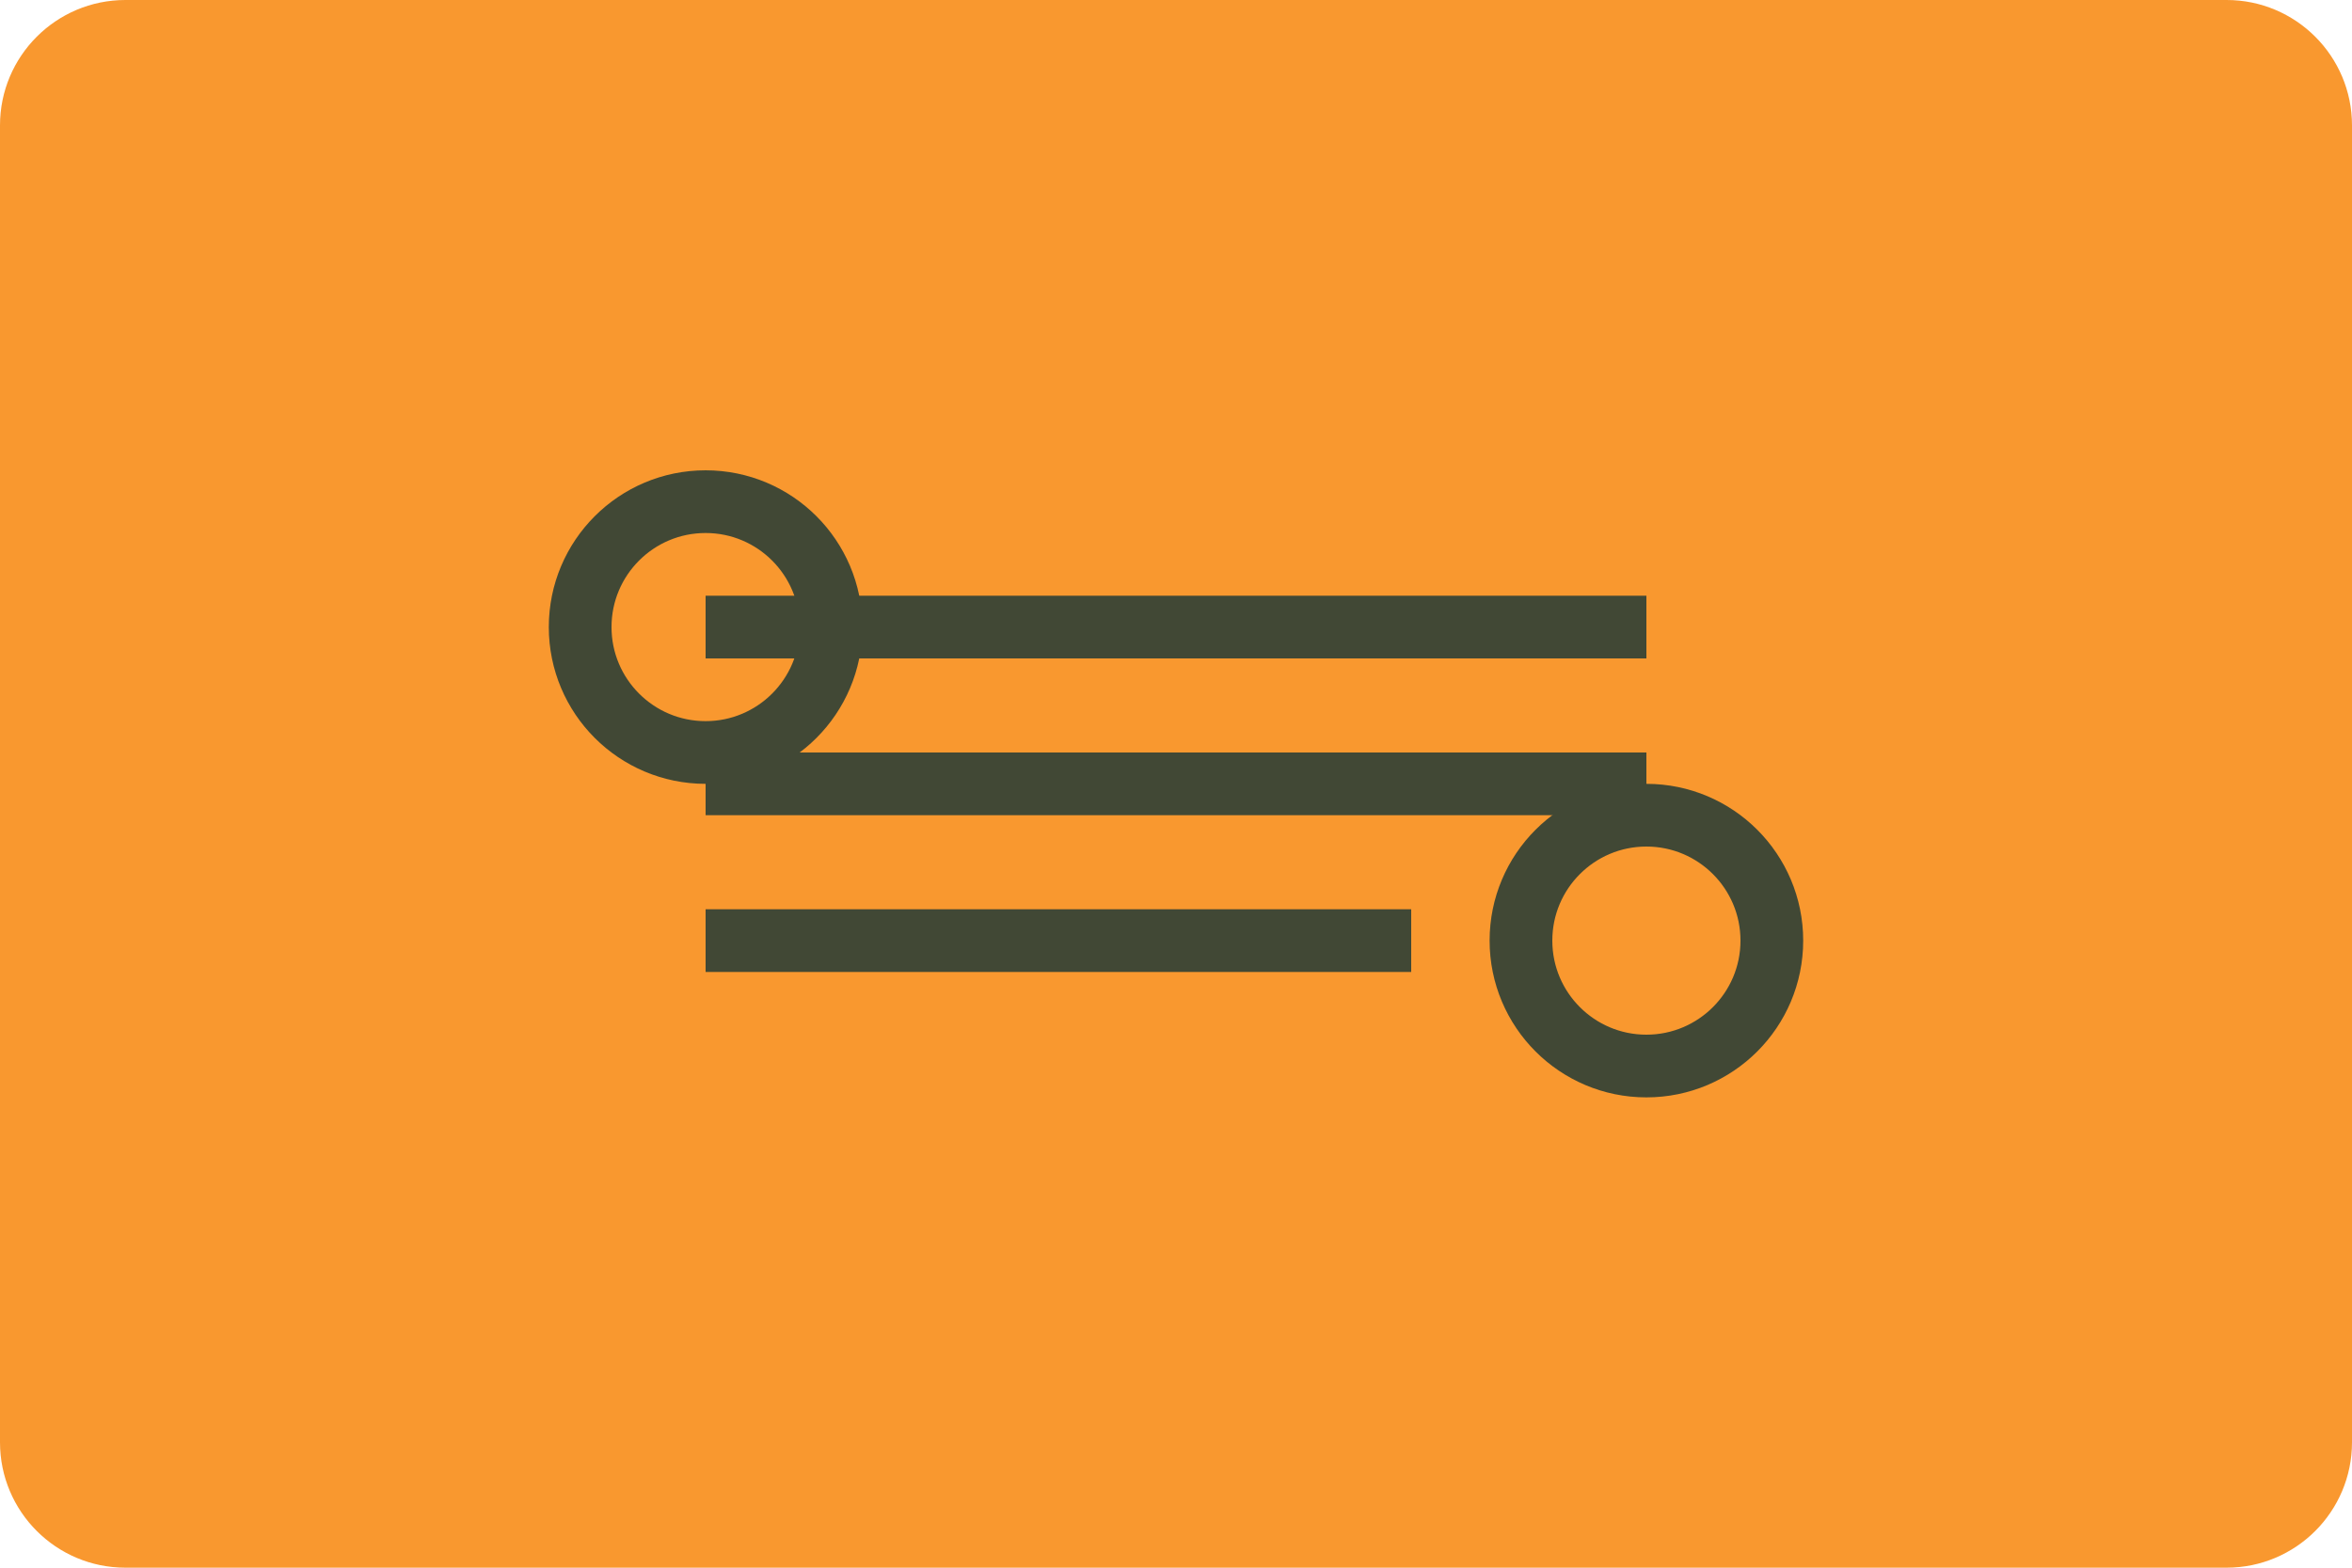
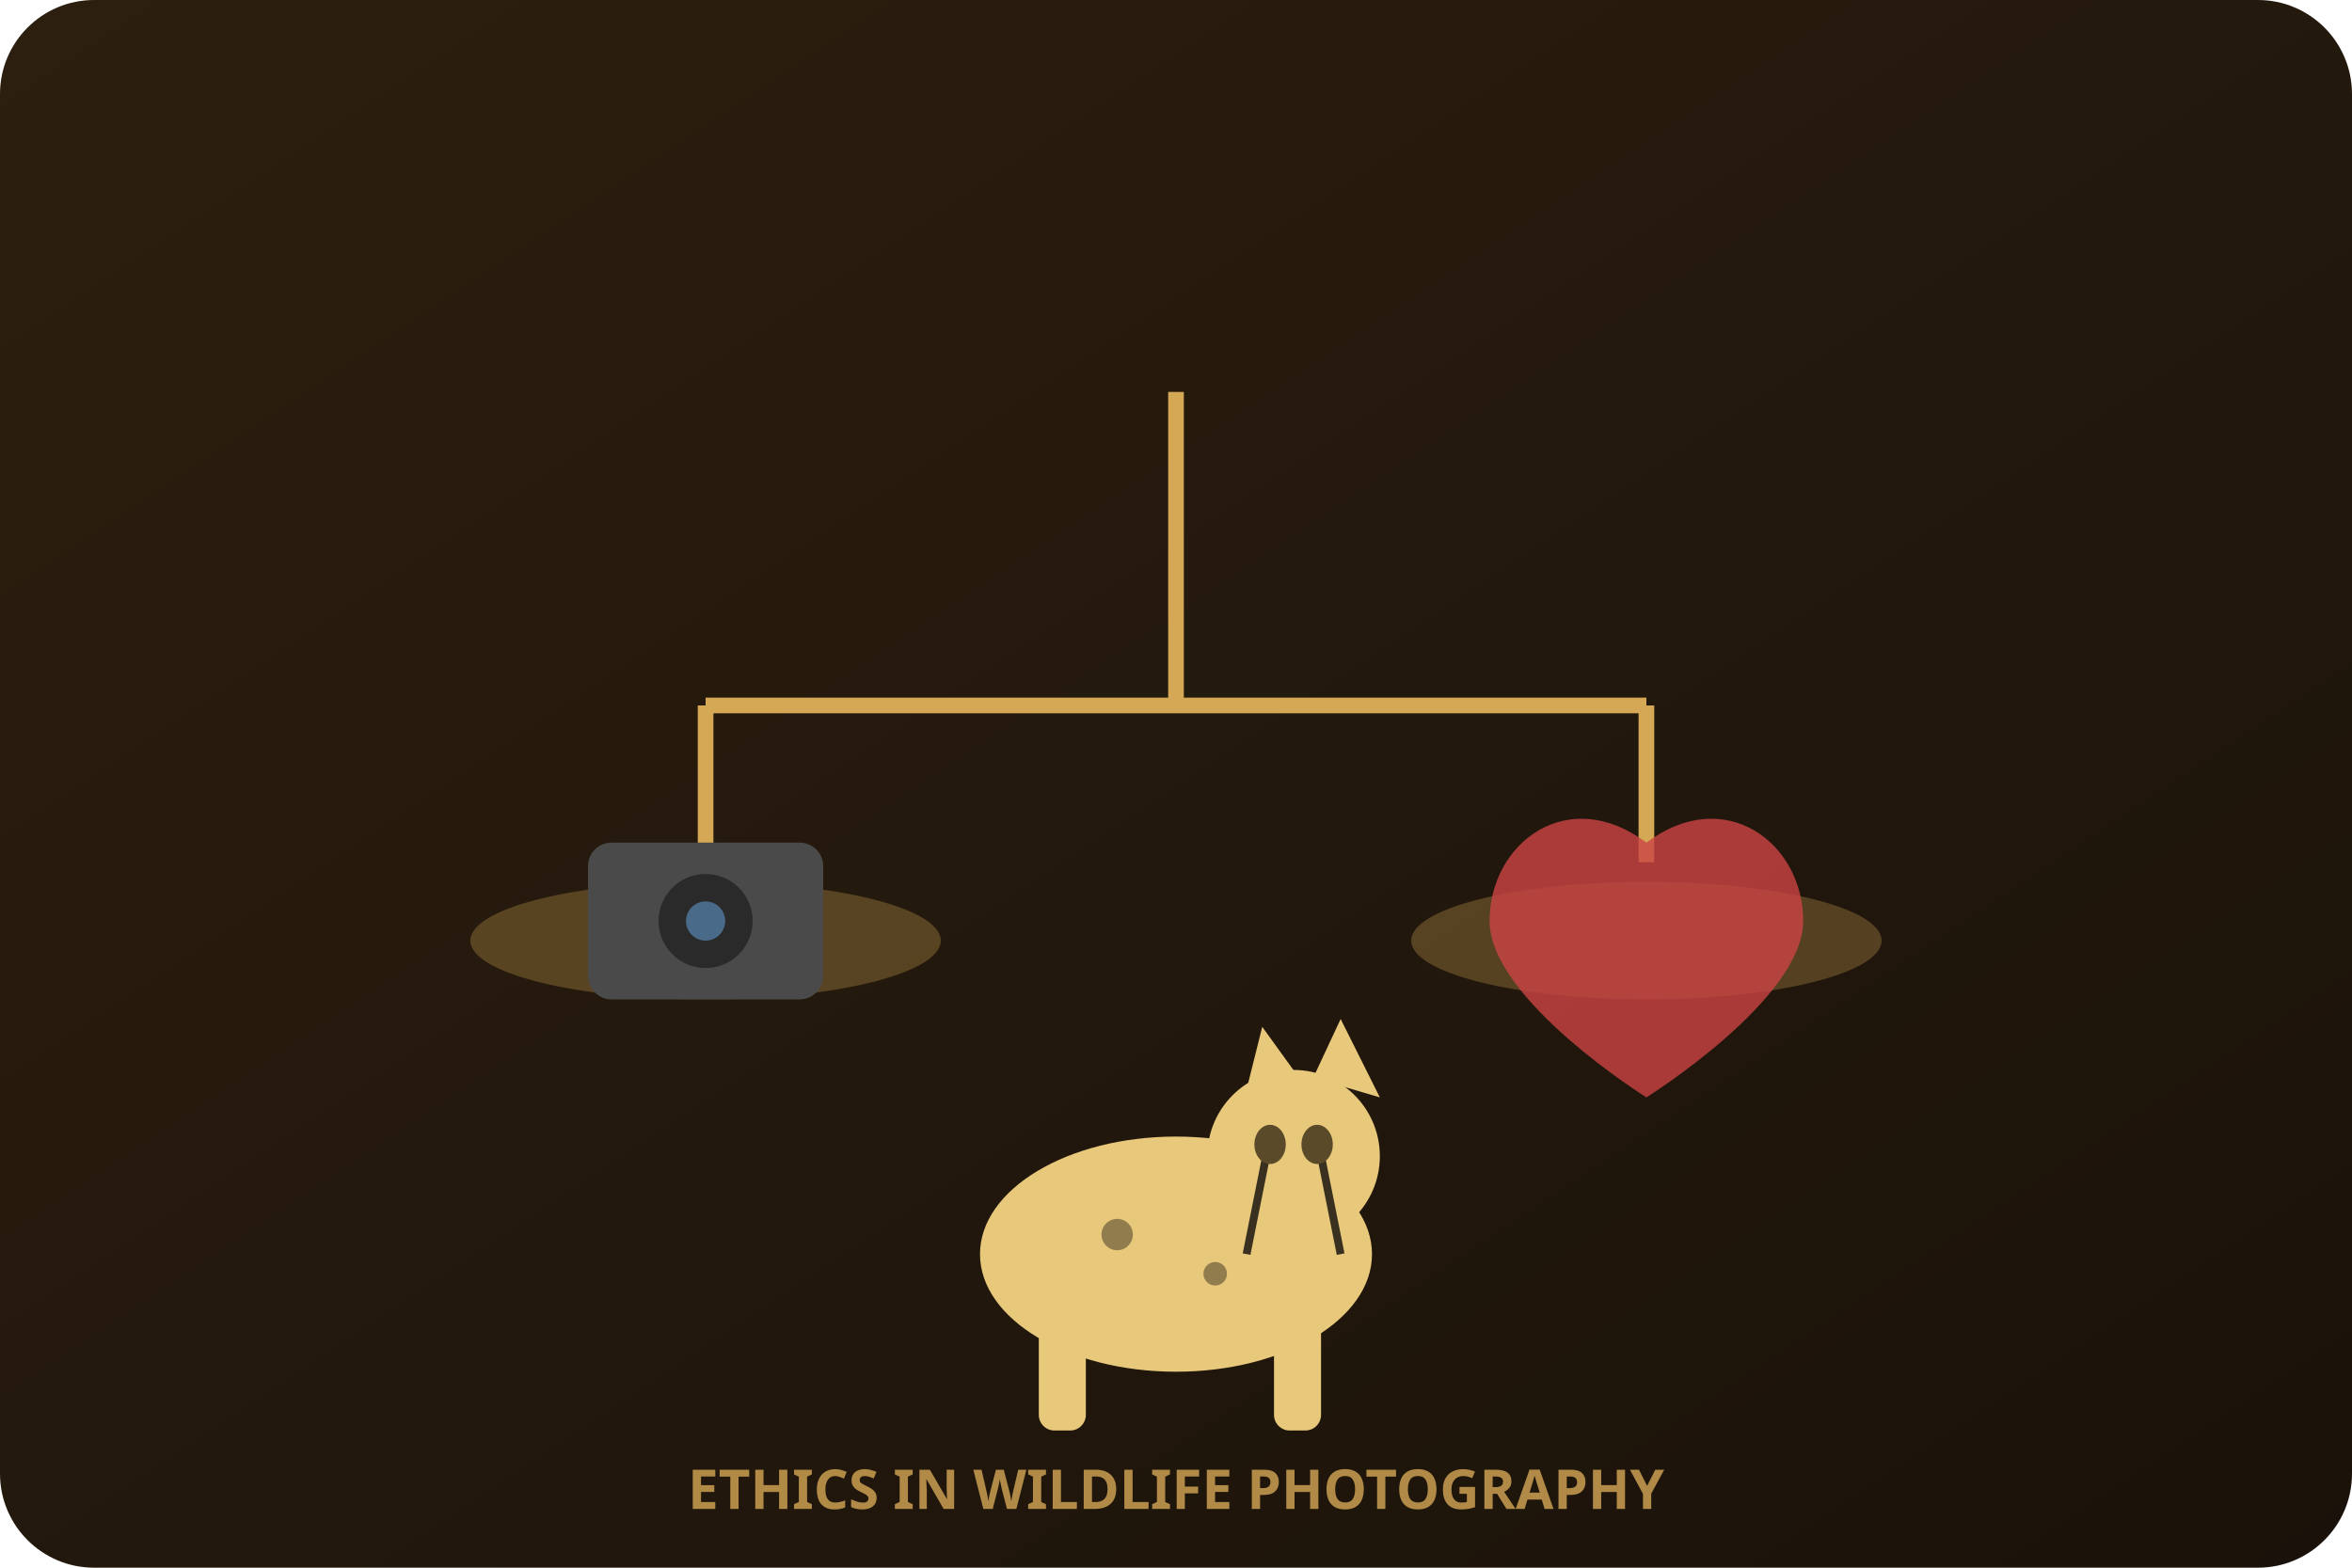
<svg xmlns="http://www.w3.org/2000/svg" viewBox="0 0 600 400">
-   <rect width="600" height="400" rx="32" fill="#F9982F" />
-   <g fill="none" stroke="#133537" stroke-width="16" opacity="0.8">
-     <path d="M180 160h240" />
-     <path d="M180 200h240" />
-     <path d="M180 240h180" />
-     <circle cx="180" cy="160" r="32" />
-     <circle cx="420" cy="240" r="32" />
+   <defs>
+     <linearGradient id="ethicsBg" x1="0%" y1="0%" x2="100%" y2="100%">
+       <stop offset="0%" stop-color="#2d1f0f" />
+       <stop offset="100%" stop-color="#1a120a" />
+     </linearGradient>
+   </defs>
+   <rect width="600" height="400" rx="24" fill="url(#ethicsBg)" />
+   <g stroke="#d4a855" stroke-width="4" fill="none">
+     <line x1="300" y1="100" x2="300" y2="180" />
+     <line x1="180" y1="180" x2="420" y2="180" />
+     <line x1="180" y1="180" x2="180" y2="220" />
+     <line x1="420" y1="180" x2="420" y2="220" />
  </g>
+   <ellipse cx="180" cy="240" rx="60" ry="15" fill="#d4a855" opacity="0.3" />
+   <g fill="#4a4a4a">
+     <rect x="150" y="215" width="60" height="40" rx="6" />
+     <circle cx="180" cy="235" r="12" fill="#2a2a2a" />
+     <circle cx="180" cy="235" r="5" fill="#4a6a8a" />
+   </g>
+   <ellipse cx="420" cy="240" rx="60" ry="15" fill="#d4a855" opacity="0.3" />
+   <path d="M420 215 C400 200 380 215 380 235 C380 255 420 280 420 280 C420 280 460 255 460 235 C460 215 440 200 420 215" fill="#c44" opacity="0.8" />
+   <g fill="#e8c87a">
+     <ellipse cx="300" cy="320" rx="50" ry="30" />
+     <circle cx="330" cy="295" r="22" />
+     <path d="M318 278 L322 262 L335 280 Z" />
+     <path d="M335 275 L342 260 L352 280 Z" />
+     <rect x="265" y="335" width="12" height="30" rx="4" />
+     <rect x="325" y="335" width="12" height="30" rx="4" />
+   </g>
+   <g fill="#3a3020" opacity="0.5">
+     <circle cx="285" cy="315" r="4" />
+     <circle cx="310" cy="325" r="3" />
+   </g>
+   <path d="M323 295 Q320 310 318 320" stroke="#3a3020" stroke-width="2" fill="none" />
+   <path d="M337 295 Q340 310 342 320" stroke="#3a3020" stroke-width="2" fill="none" />
+   <ellipse cx="324" cy="292" rx="4" ry="5" fill="#5a4a2a" />
+   <ellipse cx="336" cy="292" rx="4" ry="5" fill="#5a4a2a" />
+   <text x="300" y="385" text-anchor="middle" fill="#d4a855" font-family="system-ui" font-size="14" font-weight="600" opacity="0.8">ETHICS IN WILDLIFE PHOTOGRAPHY</text>
</svg>
